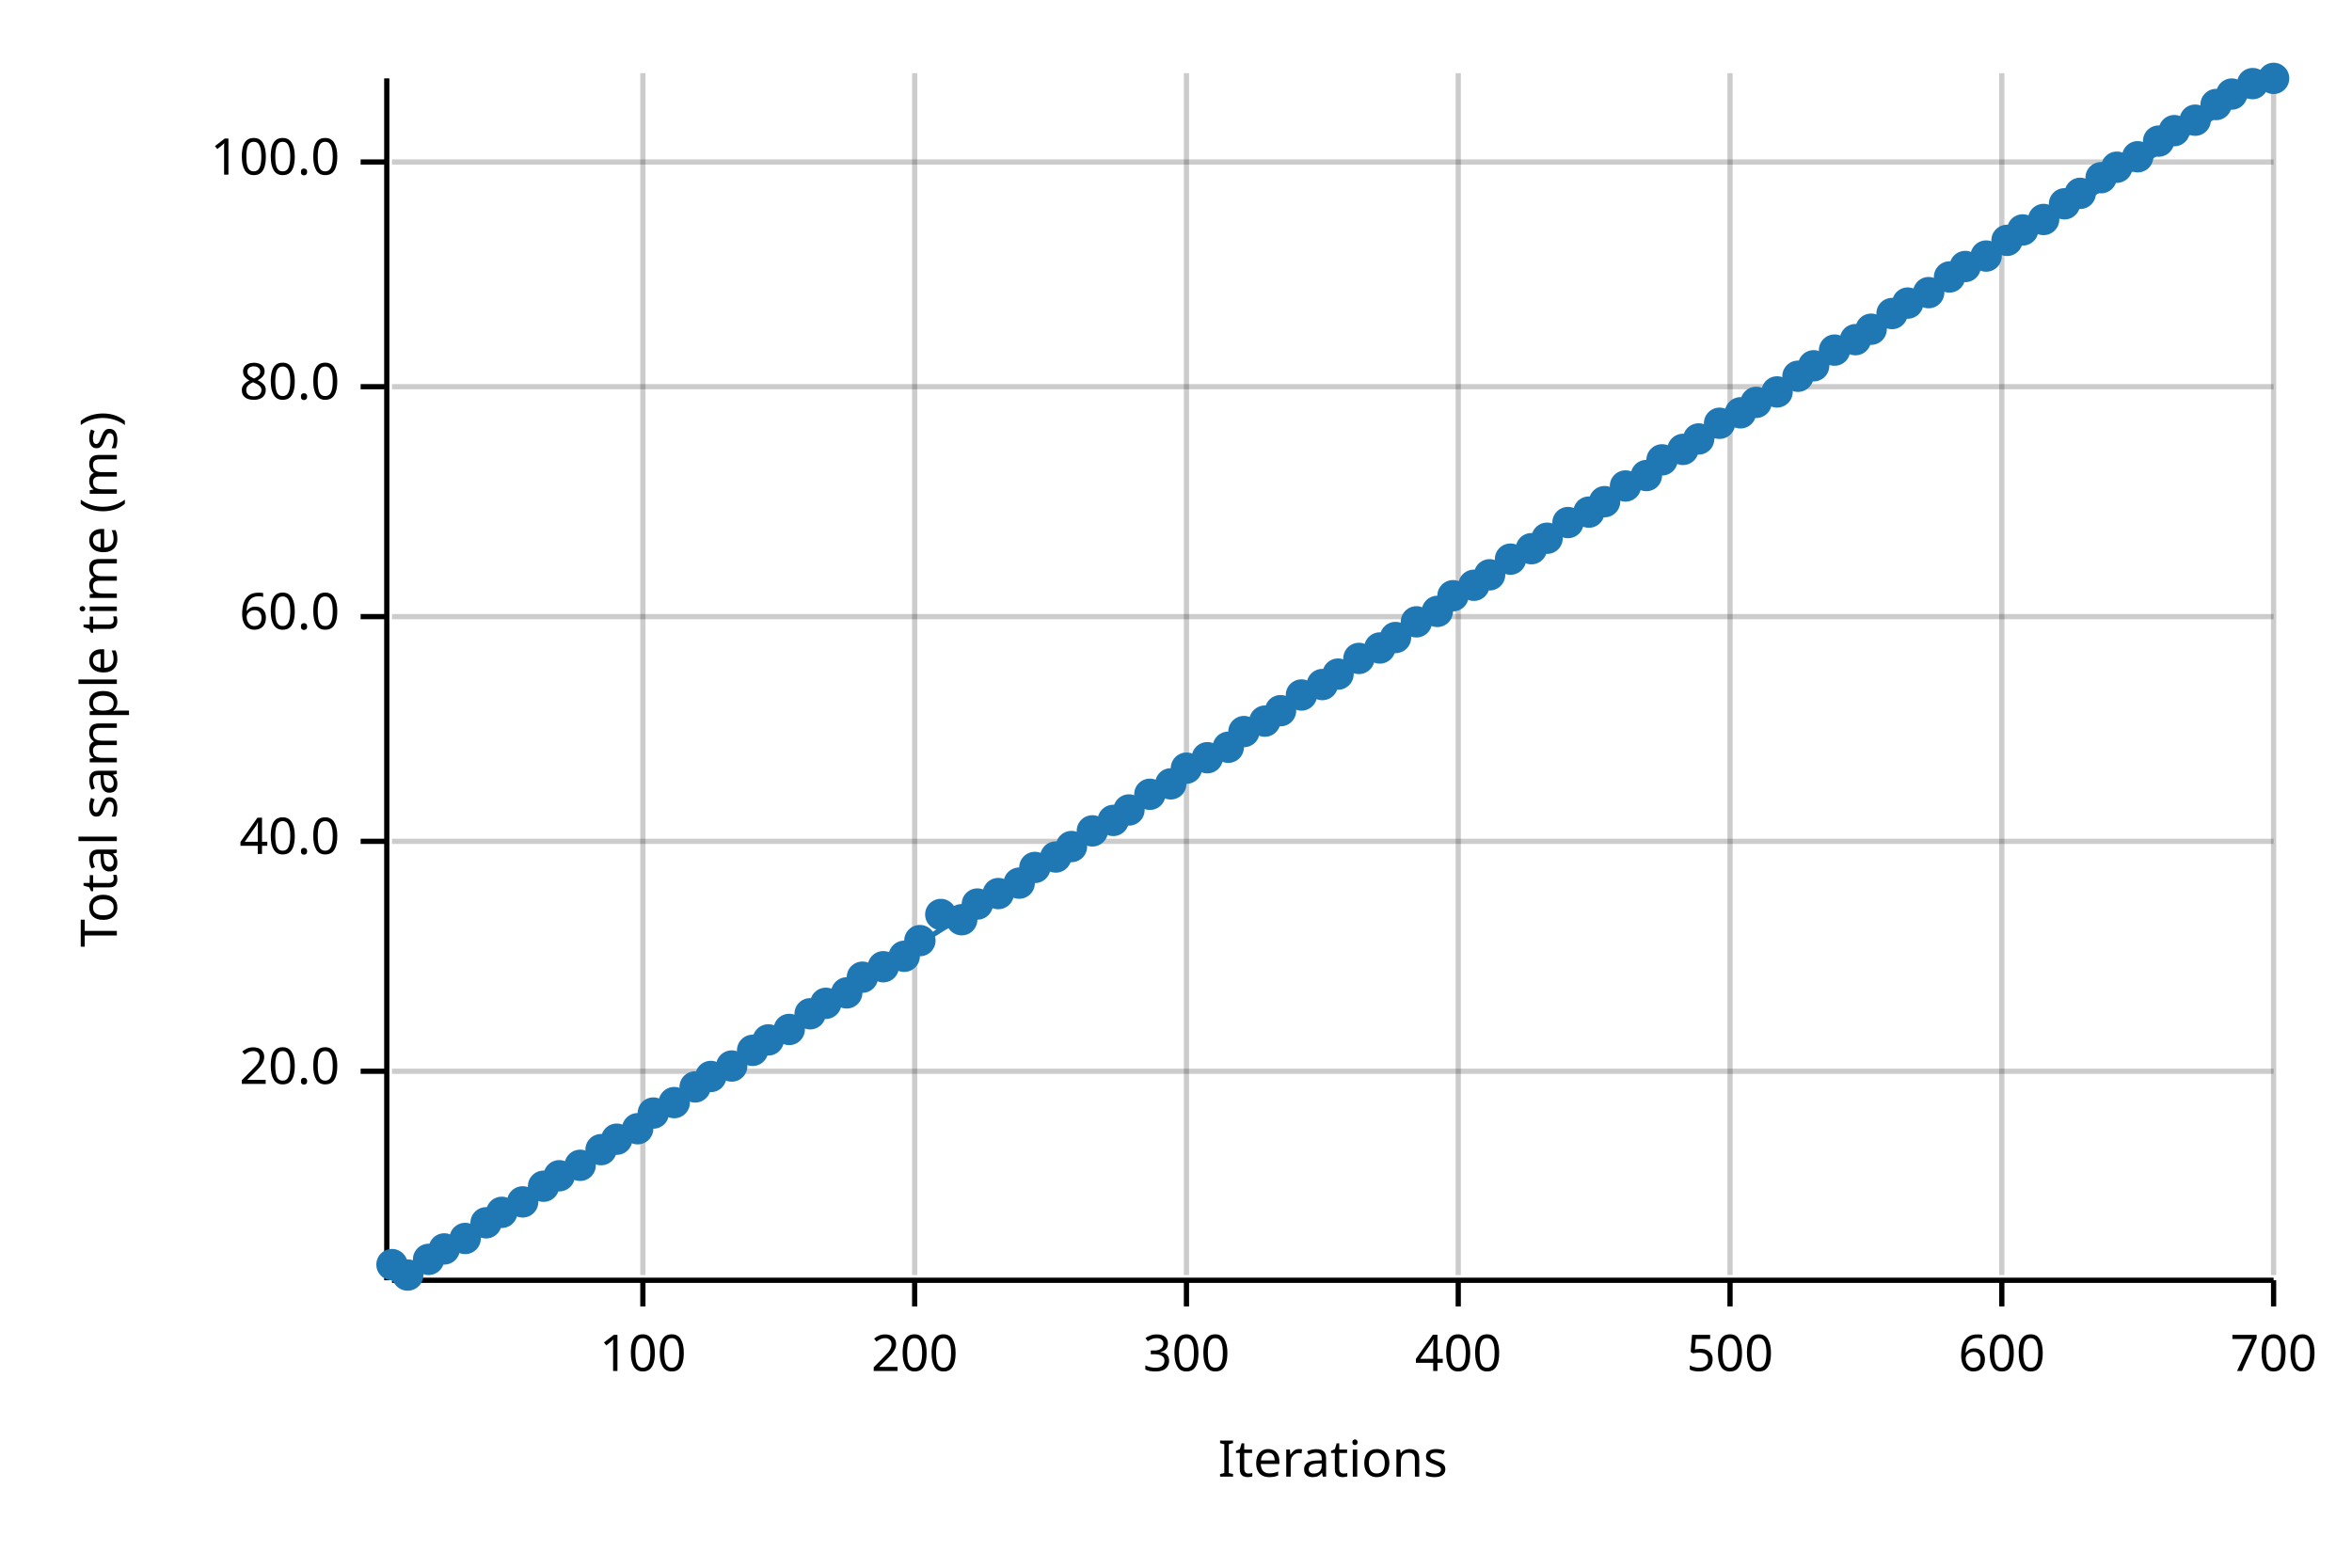
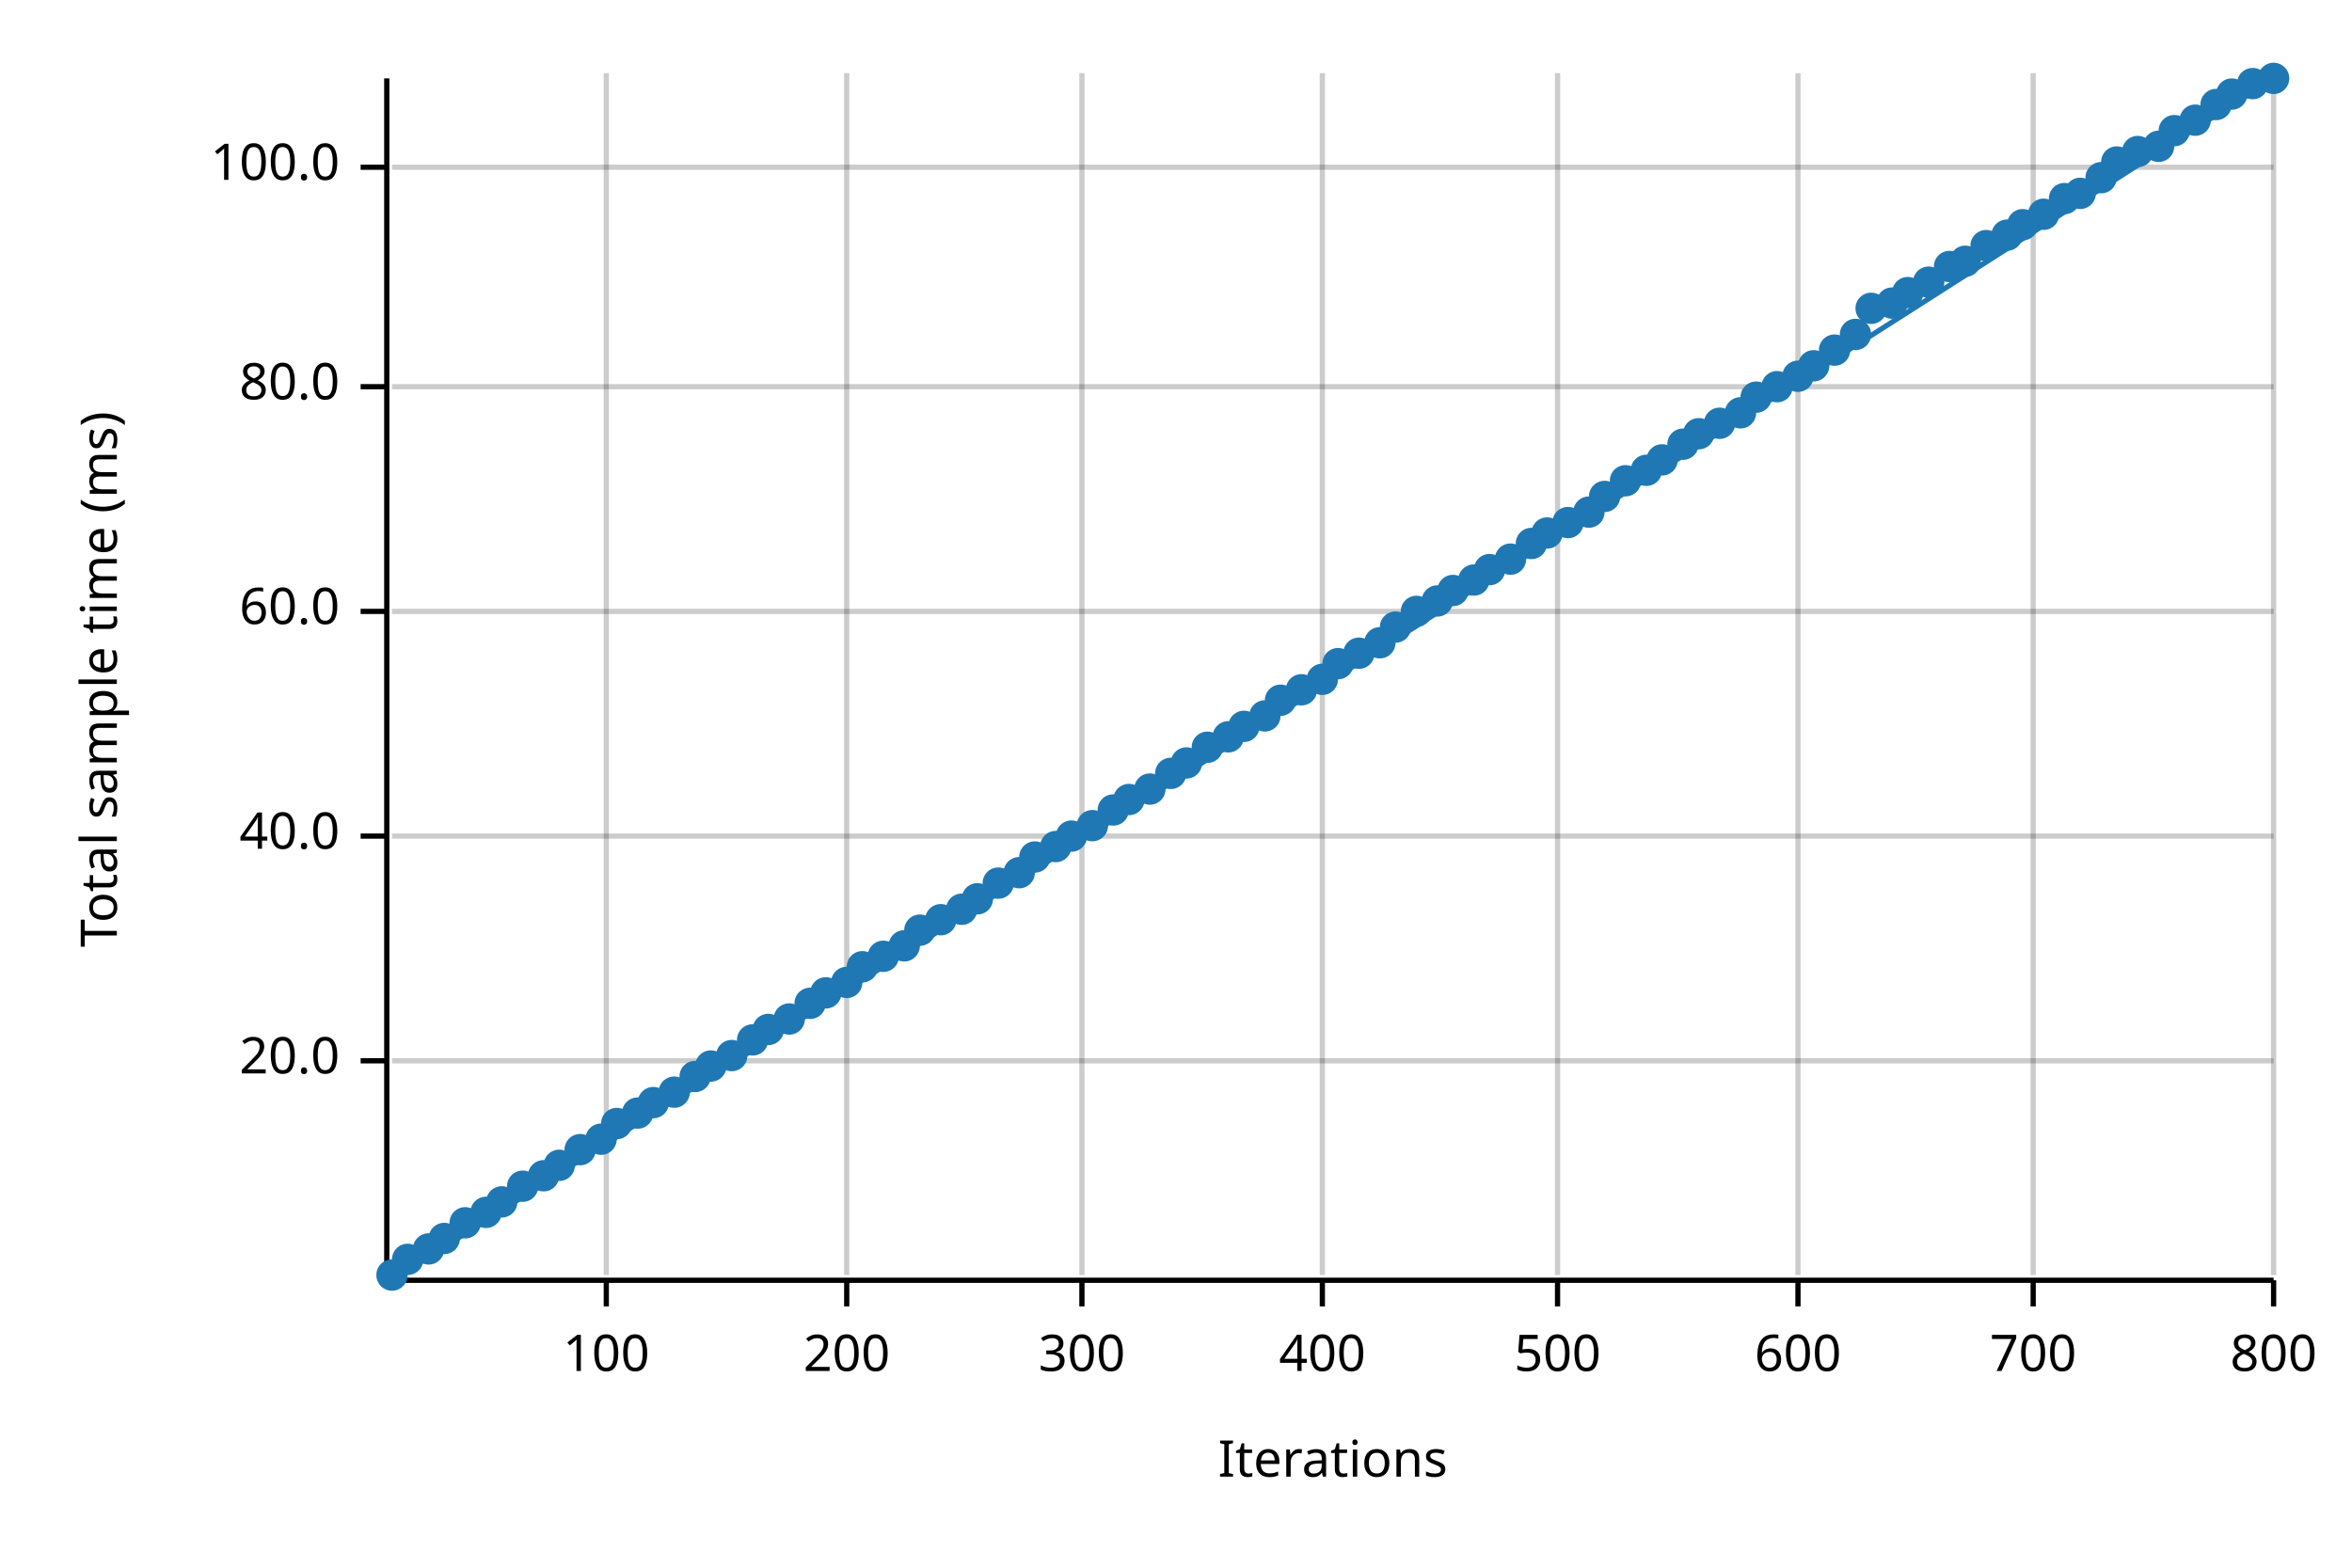
<svg xmlns="http://www.w3.org/2000/svg" width="450" height="300" viewBox="0 0 450 300">
  <text x="15" y="130" dy="0.76em" text-anchor="middle" font-family="sans-serif" font-size="9.677" opacity="1" fill="#000000" transform="rotate(270, 15, 130)">
Total sample time (ms)
</text>
  <text x="255" y="285" dy="-0.5ex" text-anchor="middle" font-family="sans-serif" font-size="9.677" opacity="1" fill="#000000">
Iterations
</text>
-   <line opacity="0.2" stroke="#000000" stroke-width="1" x1="123" y1="244" x2="123" y2="14" />
-   <line opacity="0.2" stroke="#000000" stroke-width="1" x1="175" y1="244" x2="175" y2="14" />
-   <line opacity="0.2" stroke="#000000" stroke-width="1" x1="227" y1="244" x2="227" y2="14" />
-   <line opacity="0.2" stroke="#000000" stroke-width="1" x1="279" y1="244" x2="279" y2="14" />
-   <line opacity="0.2" stroke="#000000" stroke-width="1" x1="331" y1="244" x2="331" y2="14" />
-   <line opacity="0.2" stroke="#000000" stroke-width="1" x1="383" y1="244" x2="383" y2="14" />
+   <line opacity="0.2" stroke="#000000" stroke-width="1" x1="116" y1="244" x2="116" y2="14" />
+   <line opacity="0.2" stroke="#000000" stroke-width="1" x1="162" y1="244" x2="162" y2="14" />
+   <line opacity="0.2" stroke="#000000" stroke-width="1" x1="207" y1="244" x2="207" y2="14" />
+   <line opacity="0.2" stroke="#000000" stroke-width="1" x1="253" y1="244" x2="253" y2="14" />
+   <line opacity="0.2" stroke="#000000" stroke-width="1" x1="298" y1="244" x2="298" y2="14" />
+   <line opacity="0.2" stroke="#000000" stroke-width="1" x1="344" y1="244" x2="344" y2="14" />
+   <line opacity="0.2" stroke="#000000" stroke-width="1" x1="389" y1="244" x2="389" y2="14" />
  <line opacity="0.2" stroke="#000000" stroke-width="1" x1="435" y1="244" x2="435" y2="14" />
-   <line opacity="0.2" stroke="#000000" stroke-width="1" x1="75" y1="205" x2="435" y2="205" />
-   <line opacity="0.2" stroke="#000000" stroke-width="1" x1="75" y1="161" x2="435" y2="161" />
-   <line opacity="0.2" stroke="#000000" stroke-width="1" x1="75" y1="118" x2="435" y2="118" />
+   <line opacity="0.2" stroke="#000000" stroke-width="1" x1="75" y1="203" x2="435" y2="203" />
+   <line opacity="0.2" stroke="#000000" stroke-width="1" x1="75" y1="160" x2="435" y2="160" />
+   <line opacity="0.2" stroke="#000000" stroke-width="1" x1="75" y1="117" x2="435" y2="117" />
  <line opacity="0.2" stroke="#000000" stroke-width="1" x1="75" y1="74" x2="435" y2="74" />
-   <line opacity="0.2" stroke="#000000" stroke-width="1" x1="75" y1="31" x2="435" y2="31" />
+   <line opacity="0.2" stroke="#000000" stroke-width="1" x1="75" y1="32" x2="435" y2="32" />
  <polyline fill="none" opacity="1" stroke="#000000" stroke-width="1" points="74,15 74,245 " />
-   <text x="65" y="205" dy="0.5ex" text-anchor="end" font-family="sans-serif" font-size="9.677" opacity="1" fill="#000000">
+   <text x="65" y="203" dy="0.5ex" text-anchor="end" font-family="sans-serif" font-size="9.677" opacity="1" fill="#000000">
20.0
</text>
-   <polyline fill="none" opacity="1" stroke="#000000" stroke-width="1" points="69,205 74,205 " />
-   <text x="65" y="161" dy="0.5ex" text-anchor="end" font-family="sans-serif" font-size="9.677" opacity="1" fill="#000000">
+   <polyline fill="none" opacity="1" stroke="#000000" stroke-width="1" points="69,203 74,203 " />
+   <text x="65" y="160" dy="0.5ex" text-anchor="end" font-family="sans-serif" font-size="9.677" opacity="1" fill="#000000">
40.0
</text>
-   <polyline fill="none" opacity="1" stroke="#000000" stroke-width="1" points="69,161 74,161 " />
-   <text x="65" y="118" dy="0.5ex" text-anchor="end" font-family="sans-serif" font-size="9.677" opacity="1" fill="#000000">
+   <polyline fill="none" opacity="1" stroke="#000000" stroke-width="1" points="69,160 74,160 " />
+   <text x="65" y="117" dy="0.5ex" text-anchor="end" font-family="sans-serif" font-size="9.677" opacity="1" fill="#000000">
60.0
</text>
-   <polyline fill="none" opacity="1" stroke="#000000" stroke-width="1" points="69,118 74,118 " />
+   <polyline fill="none" opacity="1" stroke="#000000" stroke-width="1" points="69,117 74,117 " />
  <text x="65" y="74" dy="0.5ex" text-anchor="end" font-family="sans-serif" font-size="9.677" opacity="1" fill="#000000">
80.0
</text>
  <polyline fill="none" opacity="1" stroke="#000000" stroke-width="1" points="69,74 74,74 " />
-   <text x="65" y="31" dy="0.5ex" text-anchor="end" font-family="sans-serif" font-size="9.677" opacity="1" fill="#000000">
+   <text x="65" y="32" dy="0.5ex" text-anchor="end" font-family="sans-serif" font-size="9.677" opacity="1" fill="#000000">
100.0
</text>
-   <polyline fill="none" opacity="1" stroke="#000000" stroke-width="1" points="69,31 74,31 " />
+   <polyline fill="none" opacity="1" stroke="#000000" stroke-width="1" points="69,32 74,32 " />
  <polyline fill="none" opacity="1" stroke="#000000" stroke-width="1" points="75,245 435,245 " />
-   <text x="123" y="255" dy="0.76em" text-anchor="middle" font-family="sans-serif" font-size="9.677" opacity="1" fill="#000000">
+   <text x="116" y="255" dy="0.76em" text-anchor="middle" font-family="sans-serif" font-size="9.677" opacity="1" fill="#000000">
100
</text>
-   <polyline fill="none" opacity="1" stroke="#000000" stroke-width="1" points="123,245 123,250 " />
-   <text x="175" y="255" dy="0.76em" text-anchor="middle" font-family="sans-serif" font-size="9.677" opacity="1" fill="#000000">
+   <polyline fill="none" opacity="1" stroke="#000000" stroke-width="1" points="116,245 116,250 " />
+   <text x="162" y="255" dy="0.76em" text-anchor="middle" font-family="sans-serif" font-size="9.677" opacity="1" fill="#000000">
200
</text>
-   <polyline fill="none" opacity="1" stroke="#000000" stroke-width="1" points="175,245 175,250 " />
-   <text x="227" y="255" dy="0.76em" text-anchor="middle" font-family="sans-serif" font-size="9.677" opacity="1" fill="#000000">
+   <polyline fill="none" opacity="1" stroke="#000000" stroke-width="1" points="162,245 162,250 " />
+   <text x="207" y="255" dy="0.76em" text-anchor="middle" font-family="sans-serif" font-size="9.677" opacity="1" fill="#000000">
300
</text>
-   <polyline fill="none" opacity="1" stroke="#000000" stroke-width="1" points="227,245 227,250 " />
-   <text x="279" y="255" dy="0.76em" text-anchor="middle" font-family="sans-serif" font-size="9.677" opacity="1" fill="#000000">
+   <polyline fill="none" opacity="1" stroke="#000000" stroke-width="1" points="207,245 207,250 " />
+   <text x="253" y="255" dy="0.76em" text-anchor="middle" font-family="sans-serif" font-size="9.677" opacity="1" fill="#000000">
400
</text>
-   <polyline fill="none" opacity="1" stroke="#000000" stroke-width="1" points="279,245 279,250 " />
-   <text x="331" y="255" dy="0.76em" text-anchor="middle" font-family="sans-serif" font-size="9.677" opacity="1" fill="#000000">
+   <polyline fill="none" opacity="1" stroke="#000000" stroke-width="1" points="253,245 253,250 " />
+   <text x="298" y="255" dy="0.76em" text-anchor="middle" font-family="sans-serif" font-size="9.677" opacity="1" fill="#000000">
500
</text>
-   <polyline fill="none" opacity="1" stroke="#000000" stroke-width="1" points="331,245 331,250 " />
-   <text x="383" y="255" dy="0.76em" text-anchor="middle" font-family="sans-serif" font-size="9.677" opacity="1" fill="#000000">
+   <polyline fill="none" opacity="1" stroke="#000000" stroke-width="1" points="298,245 298,250 " />
+   <text x="344" y="255" dy="0.76em" text-anchor="middle" font-family="sans-serif" font-size="9.677" opacity="1" fill="#000000">
600
</text>
-   <polyline fill="none" opacity="1" stroke="#000000" stroke-width="1" points="383,245 383,250 " />
-   <text x="435" y="255" dy="0.76em" text-anchor="middle" font-family="sans-serif" font-size="9.677" opacity="1" fill="#000000">
+   <polyline fill="none" opacity="1" stroke="#000000" stroke-width="1" points="344,245 344,250 " />
+   <text x="389" y="255" dy="0.76em" text-anchor="middle" font-family="sans-serif" font-size="9.677" opacity="1" fill="#000000">
700
</text>
+   <polyline fill="none" opacity="1" stroke="#000000" stroke-width="1" points="389,245 389,250 " />
+   <text x="435" y="255" dy="0.76em" text-anchor="middle" font-family="sans-serif" font-size="9.677" opacity="1" fill="#000000">
+ 800
+ </text>
  <polyline fill="none" opacity="1" stroke="#000000" stroke-width="1" points="435,245 435,250 " />
-   <circle cx="75" cy="242" r="3" opacity="1" fill="#1F78B4" stroke="none" stroke-width="1" />
-   <circle cx="78" cy="244" r="3" opacity="1" fill="#1F78B4" stroke="none" stroke-width="1" />
-   <circle cx="82" cy="241" r="3" opacity="1" fill="#1F78B4" stroke="none" stroke-width="1" />
-   <circle cx="85" cy="239" r="3" opacity="1" fill="#1F78B4" stroke="none" stroke-width="1" />
-   <circle cx="89" cy="237" r="3" opacity="1" fill="#1F78B4" stroke="none" stroke-width="1" />
-   <circle cx="93" cy="234" r="3" opacity="1" fill="#1F78B4" stroke="none" stroke-width="1" />
-   <circle cx="96" cy="232" r="3" opacity="1" fill="#1F78B4" stroke="none" stroke-width="1" />
-   <circle cx="100" cy="230" r="3" opacity="1" fill="#1F78B4" stroke="none" stroke-width="1" />
-   <circle cx="104" cy="227" r="3" opacity="1" fill="#1F78B4" stroke="none" stroke-width="1" />
-   <circle cx="107" cy="225" r="3" opacity="1" fill="#1F78B4" stroke="none" stroke-width="1" />
-   <circle cx="111" cy="223" r="3" opacity="1" fill="#1F78B4" stroke="none" stroke-width="1" />
-   <circle cx="115" cy="220" r="3" opacity="1" fill="#1F78B4" stroke="none" stroke-width="1" />
-   <circle cx="118" cy="218" r="3" opacity="1" fill="#1F78B4" stroke="none" stroke-width="1" />
-   <circle cx="122" cy="216" r="3" opacity="1" fill="#1F78B4" stroke="none" stroke-width="1" />
-   <circle cx="125" cy="213" r="3" opacity="1" fill="#1F78B4" stroke="none" stroke-width="1" />
-   <circle cx="129" cy="211" r="3" opacity="1" fill="#1F78B4" stroke="none" stroke-width="1" />
-   <circle cx="133" cy="208" r="3" opacity="1" fill="#1F78B4" stroke="none" stroke-width="1" />
-   <circle cx="136" cy="206" r="3" opacity="1" fill="#1F78B4" stroke="none" stroke-width="1" />
-   <circle cx="140" cy="204" r="3" opacity="1" fill="#1F78B4" stroke="none" stroke-width="1" />
-   <circle cx="144" cy="201" r="3" opacity="1" fill="#1F78B4" stroke="none" stroke-width="1" />
-   <circle cx="147" cy="199" r="3" opacity="1" fill="#1F78B4" stroke="none" stroke-width="1" />
-   <circle cx="151" cy="197" r="3" opacity="1" fill="#1F78B4" stroke="none" stroke-width="1" />
-   <circle cx="155" cy="194" r="3" opacity="1" fill="#1F78B4" stroke="none" stroke-width="1" />
-   <circle cx="158" cy="192" r="3" opacity="1" fill="#1F78B4" stroke="none" stroke-width="1" />
-   <circle cx="162" cy="190" r="3" opacity="1" fill="#1F78B4" stroke="none" stroke-width="1" />
-   <circle cx="165" cy="187" r="3" opacity="1" fill="#1F78B4" stroke="none" stroke-width="1" />
-   <circle cx="169" cy="185" r="3" opacity="1" fill="#1F78B4" stroke="none" stroke-width="1" />
-   <circle cx="173" cy="183" r="3" opacity="1" fill="#1F78B4" stroke="none" stroke-width="1" />
-   <circle cx="176" cy="180" r="3" opacity="1" fill="#1F78B4" stroke="none" stroke-width="1" />
-   <circle cx="180" cy="175" r="3" opacity="1" fill="#1F78B4" stroke="none" stroke-width="1" />
-   <circle cx="184" cy="176" r="3" opacity="1" fill="#1F78B4" stroke="none" stroke-width="1" />
-   <circle cx="187" cy="173" r="3" opacity="1" fill="#1F78B4" stroke="none" stroke-width="1" />
-   <circle cx="191" cy="171" r="3" opacity="1" fill="#1F78B4" stroke="none" stroke-width="1" />
-   <circle cx="195" cy="169" r="3" opacity="1" fill="#1F78B4" stroke="none" stroke-width="1" />
-   <circle cx="198" cy="166" r="3" opacity="1" fill="#1F78B4" stroke="none" stroke-width="1" />
-   <circle cx="202" cy="164" r="3" opacity="1" fill="#1F78B4" stroke="none" stroke-width="1" />
-   <circle cx="205" cy="162" r="3" opacity="1" fill="#1F78B4" stroke="none" stroke-width="1" />
-   <circle cx="209" cy="159" r="3" opacity="1" fill="#1F78B4" stroke="none" stroke-width="1" />
-   <circle cx="213" cy="157" r="3" opacity="1" fill="#1F78B4" stroke="none" stroke-width="1" />
-   <circle cx="216" cy="155" r="3" opacity="1" fill="#1F78B4" stroke="none" stroke-width="1" />
-   <circle cx="220" cy="152" r="3" opacity="1" fill="#1F78B4" stroke="none" stroke-width="1" />
-   <circle cx="224" cy="150" r="3" opacity="1" fill="#1F78B4" stroke="none" stroke-width="1" />
-   <circle cx="227" cy="147" r="3" opacity="1" fill="#1F78B4" stroke="none" stroke-width="1" />
-   <circle cx="231" cy="145" r="3" opacity="1" fill="#1F78B4" stroke="none" stroke-width="1" />
-   <circle cx="235" cy="143" r="3" opacity="1" fill="#1F78B4" stroke="none" stroke-width="1" />
-   <circle cx="238" cy="140" r="3" opacity="1" fill="#1F78B4" stroke="none" stroke-width="1" />
-   <circle cx="242" cy="138" r="3" opacity="1" fill="#1F78B4" stroke="none" stroke-width="1" />
-   <circle cx="245" cy="136" r="3" opacity="1" fill="#1F78B4" stroke="none" stroke-width="1" />
-   <circle cx="249" cy="133" r="3" opacity="1" fill="#1F78B4" stroke="none" stroke-width="1" />
-   <circle cx="253" cy="131" r="3" opacity="1" fill="#1F78B4" stroke="none" stroke-width="1" />
-   <circle cx="256" cy="129" r="3" opacity="1" fill="#1F78B4" stroke="none" stroke-width="1" />
-   <circle cx="260" cy="126" r="3" opacity="1" fill="#1F78B4" stroke="none" stroke-width="1" />
-   <circle cx="264" cy="124" r="3" opacity="1" fill="#1F78B4" stroke="none" stroke-width="1" />
-   <circle cx="267" cy="122" r="3" opacity="1" fill="#1F78B4" stroke="none" stroke-width="1" />
-   <circle cx="271" cy="119" r="3" opacity="1" fill="#1F78B4" stroke="none" stroke-width="1" />
-   <circle cx="275" cy="117" r="3" opacity="1" fill="#1F78B4" stroke="none" stroke-width="1" />
-   <circle cx="278" cy="114" r="3" opacity="1" fill="#1F78B4" stroke="none" stroke-width="1" />
-   <circle cx="282" cy="112" r="3" opacity="1" fill="#1F78B4" stroke="none" stroke-width="1" />
-   <circle cx="285" cy="110" r="3" opacity="1" fill="#1F78B4" stroke="none" stroke-width="1" />
+   <circle cx="75" cy="244" r="3" opacity="1" fill="#1F78B4" stroke="none" stroke-width="1" />
+   <circle cx="78" cy="241" r="3" opacity="1" fill="#1F78B4" stroke="none" stroke-width="1" />
+   <circle cx="82" cy="239" r="3" opacity="1" fill="#1F78B4" stroke="none" stroke-width="1" />
+   <circle cx="85" cy="237" r="3" opacity="1" fill="#1F78B4" stroke="none" stroke-width="1" />
+   <circle cx="89" cy="234" r="3" opacity="1" fill="#1F78B4" stroke="none" stroke-width="1" />
+   <circle cx="93" cy="232" r="3" opacity="1" fill="#1F78B4" stroke="none" stroke-width="1" />
+   <circle cx="96" cy="230" r="3" opacity="1" fill="#1F78B4" stroke="none" stroke-width="1" />
+   <circle cx="100" cy="227" r="3" opacity="1" fill="#1F78B4" stroke="none" stroke-width="1" />
+   <circle cx="104" cy="225" r="3" opacity="1" fill="#1F78B4" stroke="none" stroke-width="1" />
+   <circle cx="107" cy="223" r="3" opacity="1" fill="#1F78B4" stroke="none" stroke-width="1" />
+   <circle cx="111" cy="220" r="3" opacity="1" fill="#1F78B4" stroke="none" stroke-width="1" />
+   <circle cx="115" cy="218" r="3" opacity="1" fill="#1F78B4" stroke="none" stroke-width="1" />
+   <circle cx="118" cy="215" r="3" opacity="1" fill="#1F78B4" stroke="none" stroke-width="1" />
+   <circle cx="122" cy="213" r="3" opacity="1" fill="#1F78B4" stroke="none" stroke-width="1" />
+   <circle cx="125" cy="211" r="3" opacity="1" fill="#1F78B4" stroke="none" stroke-width="1" />
+   <circle cx="129" cy="209" r="3" opacity="1" fill="#1F78B4" stroke="none" stroke-width="1" />
+   <circle cx="133" cy="206" r="3" opacity="1" fill="#1F78B4" stroke="none" stroke-width="1" />
+   <circle cx="136" cy="204" r="3" opacity="1" fill="#1F78B4" stroke="none" stroke-width="1" />
+   <circle cx="140" cy="202" r="3" opacity="1" fill="#1F78B4" stroke="none" stroke-width="1" />
+   <circle cx="144" cy="199" r="3" opacity="1" fill="#1F78B4" stroke="none" stroke-width="1" />
+   <circle cx="147" cy="197" r="3" opacity="1" fill="#1F78B4" stroke="none" stroke-width="1" />
+   <circle cx="151" cy="195" r="3" opacity="1" fill="#1F78B4" stroke="none" stroke-width="1" />
+   <circle cx="155" cy="192" r="3" opacity="1" fill="#1F78B4" stroke="none" stroke-width="1" />
+   <circle cx="158" cy="190" r="3" opacity="1" fill="#1F78B4" stroke="none" stroke-width="1" />
+   <circle cx="162" cy="188" r="3" opacity="1" fill="#1F78B4" stroke="none" stroke-width="1" />
+   <circle cx="165" cy="185" r="3" opacity="1" fill="#1F78B4" stroke="none" stroke-width="1" />
+   <circle cx="169" cy="183" r="3" opacity="1" fill="#1F78B4" stroke="none" stroke-width="1" />
+   <circle cx="173" cy="181" r="3" opacity="1" fill="#1F78B4" stroke="none" stroke-width="1" />
+   <circle cx="176" cy="178" r="3" opacity="1" fill="#1F78B4" stroke="none" stroke-width="1" />
+   <circle cx="180" cy="176" r="3" opacity="1" fill="#1F78B4" stroke="none" stroke-width="1" />
+   <circle cx="184" cy="174" r="3" opacity="1" fill="#1F78B4" stroke="none" stroke-width="1" />
+   <circle cx="187" cy="172" r="3" opacity="1" fill="#1F78B4" stroke="none" stroke-width="1" />
+   <circle cx="191" cy="169" r="3" opacity="1" fill="#1F78B4" stroke="none" stroke-width="1" />
+   <circle cx="195" cy="167" r="3" opacity="1" fill="#1F78B4" stroke="none" stroke-width="1" />
+   <circle cx="198" cy="164" r="3" opacity="1" fill="#1F78B4" stroke="none" stroke-width="1" />
+   <circle cx="202" cy="162" r="3" opacity="1" fill="#1F78B4" stroke="none" stroke-width="1" />
+   <circle cx="205" cy="160" r="3" opacity="1" fill="#1F78B4" stroke="none" stroke-width="1" />
+   <circle cx="209" cy="158" r="3" opacity="1" fill="#1F78B4" stroke="none" stroke-width="1" />
+   <circle cx="213" cy="155" r="3" opacity="1" fill="#1F78B4" stroke="none" stroke-width="1" />
+   <circle cx="216" cy="153" r="3" opacity="1" fill="#1F78B4" stroke="none" stroke-width="1" />
+   <circle cx="220" cy="151" r="3" opacity="1" fill="#1F78B4" stroke="none" stroke-width="1" />
+   <circle cx="224" cy="148" r="3" opacity="1" fill="#1F78B4" stroke="none" stroke-width="1" />
+   <circle cx="227" cy="146" r="3" opacity="1" fill="#1F78B4" stroke="none" stroke-width="1" />
+   <circle cx="231" cy="143" r="3" opacity="1" fill="#1F78B4" stroke="none" stroke-width="1" />
+   <circle cx="235" cy="141" r="3" opacity="1" fill="#1F78B4" stroke="none" stroke-width="1" />
+   <circle cx="238" cy="139" r="3" opacity="1" fill="#1F78B4" stroke="none" stroke-width="1" />
+   <circle cx="242" cy="137" r="3" opacity="1" fill="#1F78B4" stroke="none" stroke-width="1" />
+   <circle cx="245" cy="134" r="3" opacity="1" fill="#1F78B4" stroke="none" stroke-width="1" />
+   <circle cx="249" cy="132" r="3" opacity="1" fill="#1F78B4" stroke="none" stroke-width="1" />
+   <circle cx="253" cy="130" r="3" opacity="1" fill="#1F78B4" stroke="none" stroke-width="1" />
+   <circle cx="256" cy="127" r="3" opacity="1" fill="#1F78B4" stroke="none" stroke-width="1" />
+   <circle cx="260" cy="125" r="3" opacity="1" fill="#1F78B4" stroke="none" stroke-width="1" />
+   <circle cx="264" cy="123" r="3" opacity="1" fill="#1F78B4" stroke="none" stroke-width="1" />
+   <circle cx="267" cy="120" r="3" opacity="1" fill="#1F78B4" stroke="none" stroke-width="1" />
+   <circle cx="271" cy="117" r="3" opacity="1" fill="#1F78B4" stroke="none" stroke-width="1" />
+   <circle cx="275" cy="115" r="3" opacity="1" fill="#1F78B4" stroke="none" stroke-width="1" />
+   <circle cx="278" cy="113" r="3" opacity="1" fill="#1F78B4" stroke="none" stroke-width="1" />
+   <circle cx="282" cy="111" r="3" opacity="1" fill="#1F78B4" stroke="none" stroke-width="1" />
+   <circle cx="285" cy="109" r="3" opacity="1" fill="#1F78B4" stroke="none" stroke-width="1" />
  <circle cx="289" cy="107" r="3" opacity="1" fill="#1F78B4" stroke="none" stroke-width="1" />
-   <circle cx="293" cy="105" r="3" opacity="1" fill="#1F78B4" stroke="none" stroke-width="1" />
-   <circle cx="296" cy="103" r="3" opacity="1" fill="#1F78B4" stroke="none" stroke-width="1" />
+   <circle cx="293" cy="104" r="3" opacity="1" fill="#1F78B4" stroke="none" stroke-width="1" />
+   <circle cx="296" cy="102" r="3" opacity="1" fill="#1F78B4" stroke="none" stroke-width="1" />
  <circle cx="300" cy="100" r="3" opacity="1" fill="#1F78B4" stroke="none" stroke-width="1" />
  <circle cx="304" cy="98" r="3" opacity="1" fill="#1F78B4" stroke="none" stroke-width="1" />
-   <circle cx="307" cy="96" r="3" opacity="1" fill="#1F78B4" stroke="none" stroke-width="1" />
-   <circle cx="311" cy="93" r="3" opacity="1" fill="#1F78B4" stroke="none" stroke-width="1" />
-   <circle cx="315" cy="91" r="3" opacity="1" fill="#1F78B4" stroke="none" stroke-width="1" />
+   <circle cx="307" cy="95" r="3" opacity="1" fill="#1F78B4" stroke="none" stroke-width="1" />
+   <circle cx="311" cy="92" r="3" opacity="1" fill="#1F78B4" stroke="none" stroke-width="1" />
+   <circle cx="315" cy="90" r="3" opacity="1" fill="#1F78B4" stroke="none" stroke-width="1" />
  <circle cx="318" cy="88" r="3" opacity="1" fill="#1F78B4" stroke="none" stroke-width="1" />
-   <circle cx="322" cy="86" r="3" opacity="1" fill="#1F78B4" stroke="none" stroke-width="1" />
-   <circle cx="325" cy="84" r="3" opacity="1" fill="#1F78B4" stroke="none" stroke-width="1" />
+   <circle cx="322" cy="85" r="3" opacity="1" fill="#1F78B4" stroke="none" stroke-width="1" />
+   <circle cx="325" cy="83" r="3" opacity="1" fill="#1F78B4" stroke="none" stroke-width="1" />
  <circle cx="329" cy="81" r="3" opacity="1" fill="#1F78B4" stroke="none" stroke-width="1" />
  <circle cx="333" cy="79" r="3" opacity="1" fill="#1F78B4" stroke="none" stroke-width="1" />
-   <circle cx="336" cy="77" r="3" opacity="1" fill="#1F78B4" stroke="none" stroke-width="1" />
-   <circle cx="340" cy="75" r="3" opacity="1" fill="#1F78B4" stroke="none" stroke-width="1" />
+   <circle cx="336" cy="76" r="3" opacity="1" fill="#1F78B4" stroke="none" stroke-width="1" />
+   <circle cx="340" cy="74" r="3" opacity="1" fill="#1F78B4" stroke="none" stroke-width="1" />
  <circle cx="344" cy="72" r="3" opacity="1" fill="#1F78B4" stroke="none" stroke-width="1" />
  <circle cx="347" cy="70" r="3" opacity="1" fill="#1F78B4" stroke="none" stroke-width="1" />
  <circle cx="351" cy="67" r="3" opacity="1" fill="#1F78B4" stroke="none" stroke-width="1" />
-   <circle cx="355" cy="65" r="3" opacity="1" fill="#1F78B4" stroke="none" stroke-width="1" />
-   <circle cx="358" cy="63" r="3" opacity="1" fill="#1F78B4" stroke="none" stroke-width="1" />
-   <circle cx="362" cy="60" r="3" opacity="1" fill="#1F78B4" stroke="none" stroke-width="1" />
-   <circle cx="365" cy="58" r="3" opacity="1" fill="#1F78B4" stroke="none" stroke-width="1" />
-   <circle cx="369" cy="56" r="3" opacity="1" fill="#1F78B4" stroke="none" stroke-width="1" />
-   <circle cx="373" cy="53" r="3" opacity="1" fill="#1F78B4" stroke="none" stroke-width="1" />
-   <circle cx="376" cy="51" r="3" opacity="1" fill="#1F78B4" stroke="none" stroke-width="1" />
-   <circle cx="380" cy="49" r="3" opacity="1" fill="#1F78B4" stroke="none" stroke-width="1" />
-   <circle cx="384" cy="46" r="3" opacity="1" fill="#1F78B4" stroke="none" stroke-width="1" />
-   <circle cx="387" cy="44" r="3" opacity="1" fill="#1F78B4" stroke="none" stroke-width="1" />
-   <circle cx="391" cy="42" r="3" opacity="1" fill="#1F78B4" stroke="none" stroke-width="1" />
-   <circle cx="395" cy="39" r="3" opacity="1" fill="#1F78B4" stroke="none" stroke-width="1" />
+   <circle cx="355" cy="64" r="3" opacity="1" fill="#1F78B4" stroke="none" stroke-width="1" />
+   <circle cx="358" cy="59" r="3" opacity="1" fill="#1F78B4" stroke="none" stroke-width="1" />
+   <circle cx="362" cy="58" r="3" opacity="1" fill="#1F78B4" stroke="none" stroke-width="1" />
+   <circle cx="365" cy="56" r="3" opacity="1" fill="#1F78B4" stroke="none" stroke-width="1" />
+   <circle cx="369" cy="54" r="3" opacity="1" fill="#1F78B4" stroke="none" stroke-width="1" />
+   <circle cx="373" cy="51" r="3" opacity="1" fill="#1F78B4" stroke="none" stroke-width="1" />
+   <circle cx="376" cy="50" r="3" opacity="1" fill="#1F78B4" stroke="none" stroke-width="1" />
+   <circle cx="380" cy="47" r="3" opacity="1" fill="#1F78B4" stroke="none" stroke-width="1" />
+   <circle cx="384" cy="45" r="3" opacity="1" fill="#1F78B4" stroke="none" stroke-width="1" />
+   <circle cx="387" cy="43" r="3" opacity="1" fill="#1F78B4" stroke="none" stroke-width="1" />
+   <circle cx="391" cy="41" r="3" opacity="1" fill="#1F78B4" stroke="none" stroke-width="1" />
+   <circle cx="395" cy="38" r="3" opacity="1" fill="#1F78B4" stroke="none" stroke-width="1" />
  <circle cx="398" cy="37" r="3" opacity="1" fill="#1F78B4" stroke="none" stroke-width="1" />
  <circle cx="402" cy="34" r="3" opacity="1" fill="#1F78B4" stroke="none" stroke-width="1" />
-   <circle cx="405" cy="32" r="3" opacity="1" fill="#1F78B4" stroke="none" stroke-width="1" />
-   <circle cx="409" cy="30" r="3" opacity="1" fill="#1F78B4" stroke="none" stroke-width="1" />
-   <circle cx="413" cy="27" r="3" opacity="1" fill="#1F78B4" stroke="none" stroke-width="1" />
+   <circle cx="405" cy="31" r="3" opacity="1" fill="#1F78B4" stroke="none" stroke-width="1" />
+   <circle cx="409" cy="29" r="3" opacity="1" fill="#1F78B4" stroke="none" stroke-width="1" />
+   <circle cx="413" cy="28" r="3" opacity="1" fill="#1F78B4" stroke="none" stroke-width="1" />
  <circle cx="416" cy="25" r="3" opacity="1" fill="#1F78B4" stroke="none" stroke-width="1" />
  <circle cx="420" cy="23" r="3" opacity="1" fill="#1F78B4" stroke="none" stroke-width="1" />
  <circle cx="424" cy="20" r="3" opacity="1" fill="#1F78B4" stroke="none" stroke-width="1" />
  <circle cx="427" cy="18" r="3" opacity="1" fill="#1F78B4" stroke="none" stroke-width="1" />
  <circle cx="431" cy="16" r="3" opacity="1" fill="#1F78B4" stroke="none" stroke-width="1" />
  <circle cx="435" cy="15" r="3" opacity="1" fill="#1F78B4" stroke="none" stroke-width="1" />
  <polyline fill="none" opacity="1" stroke="#1F78B4" stroke-width="1" points="75,245 435,15 " />
  <polygon opacity="0.25" fill="#1F78B4" points="75,245 435,15 435,15 " />
</svg>
